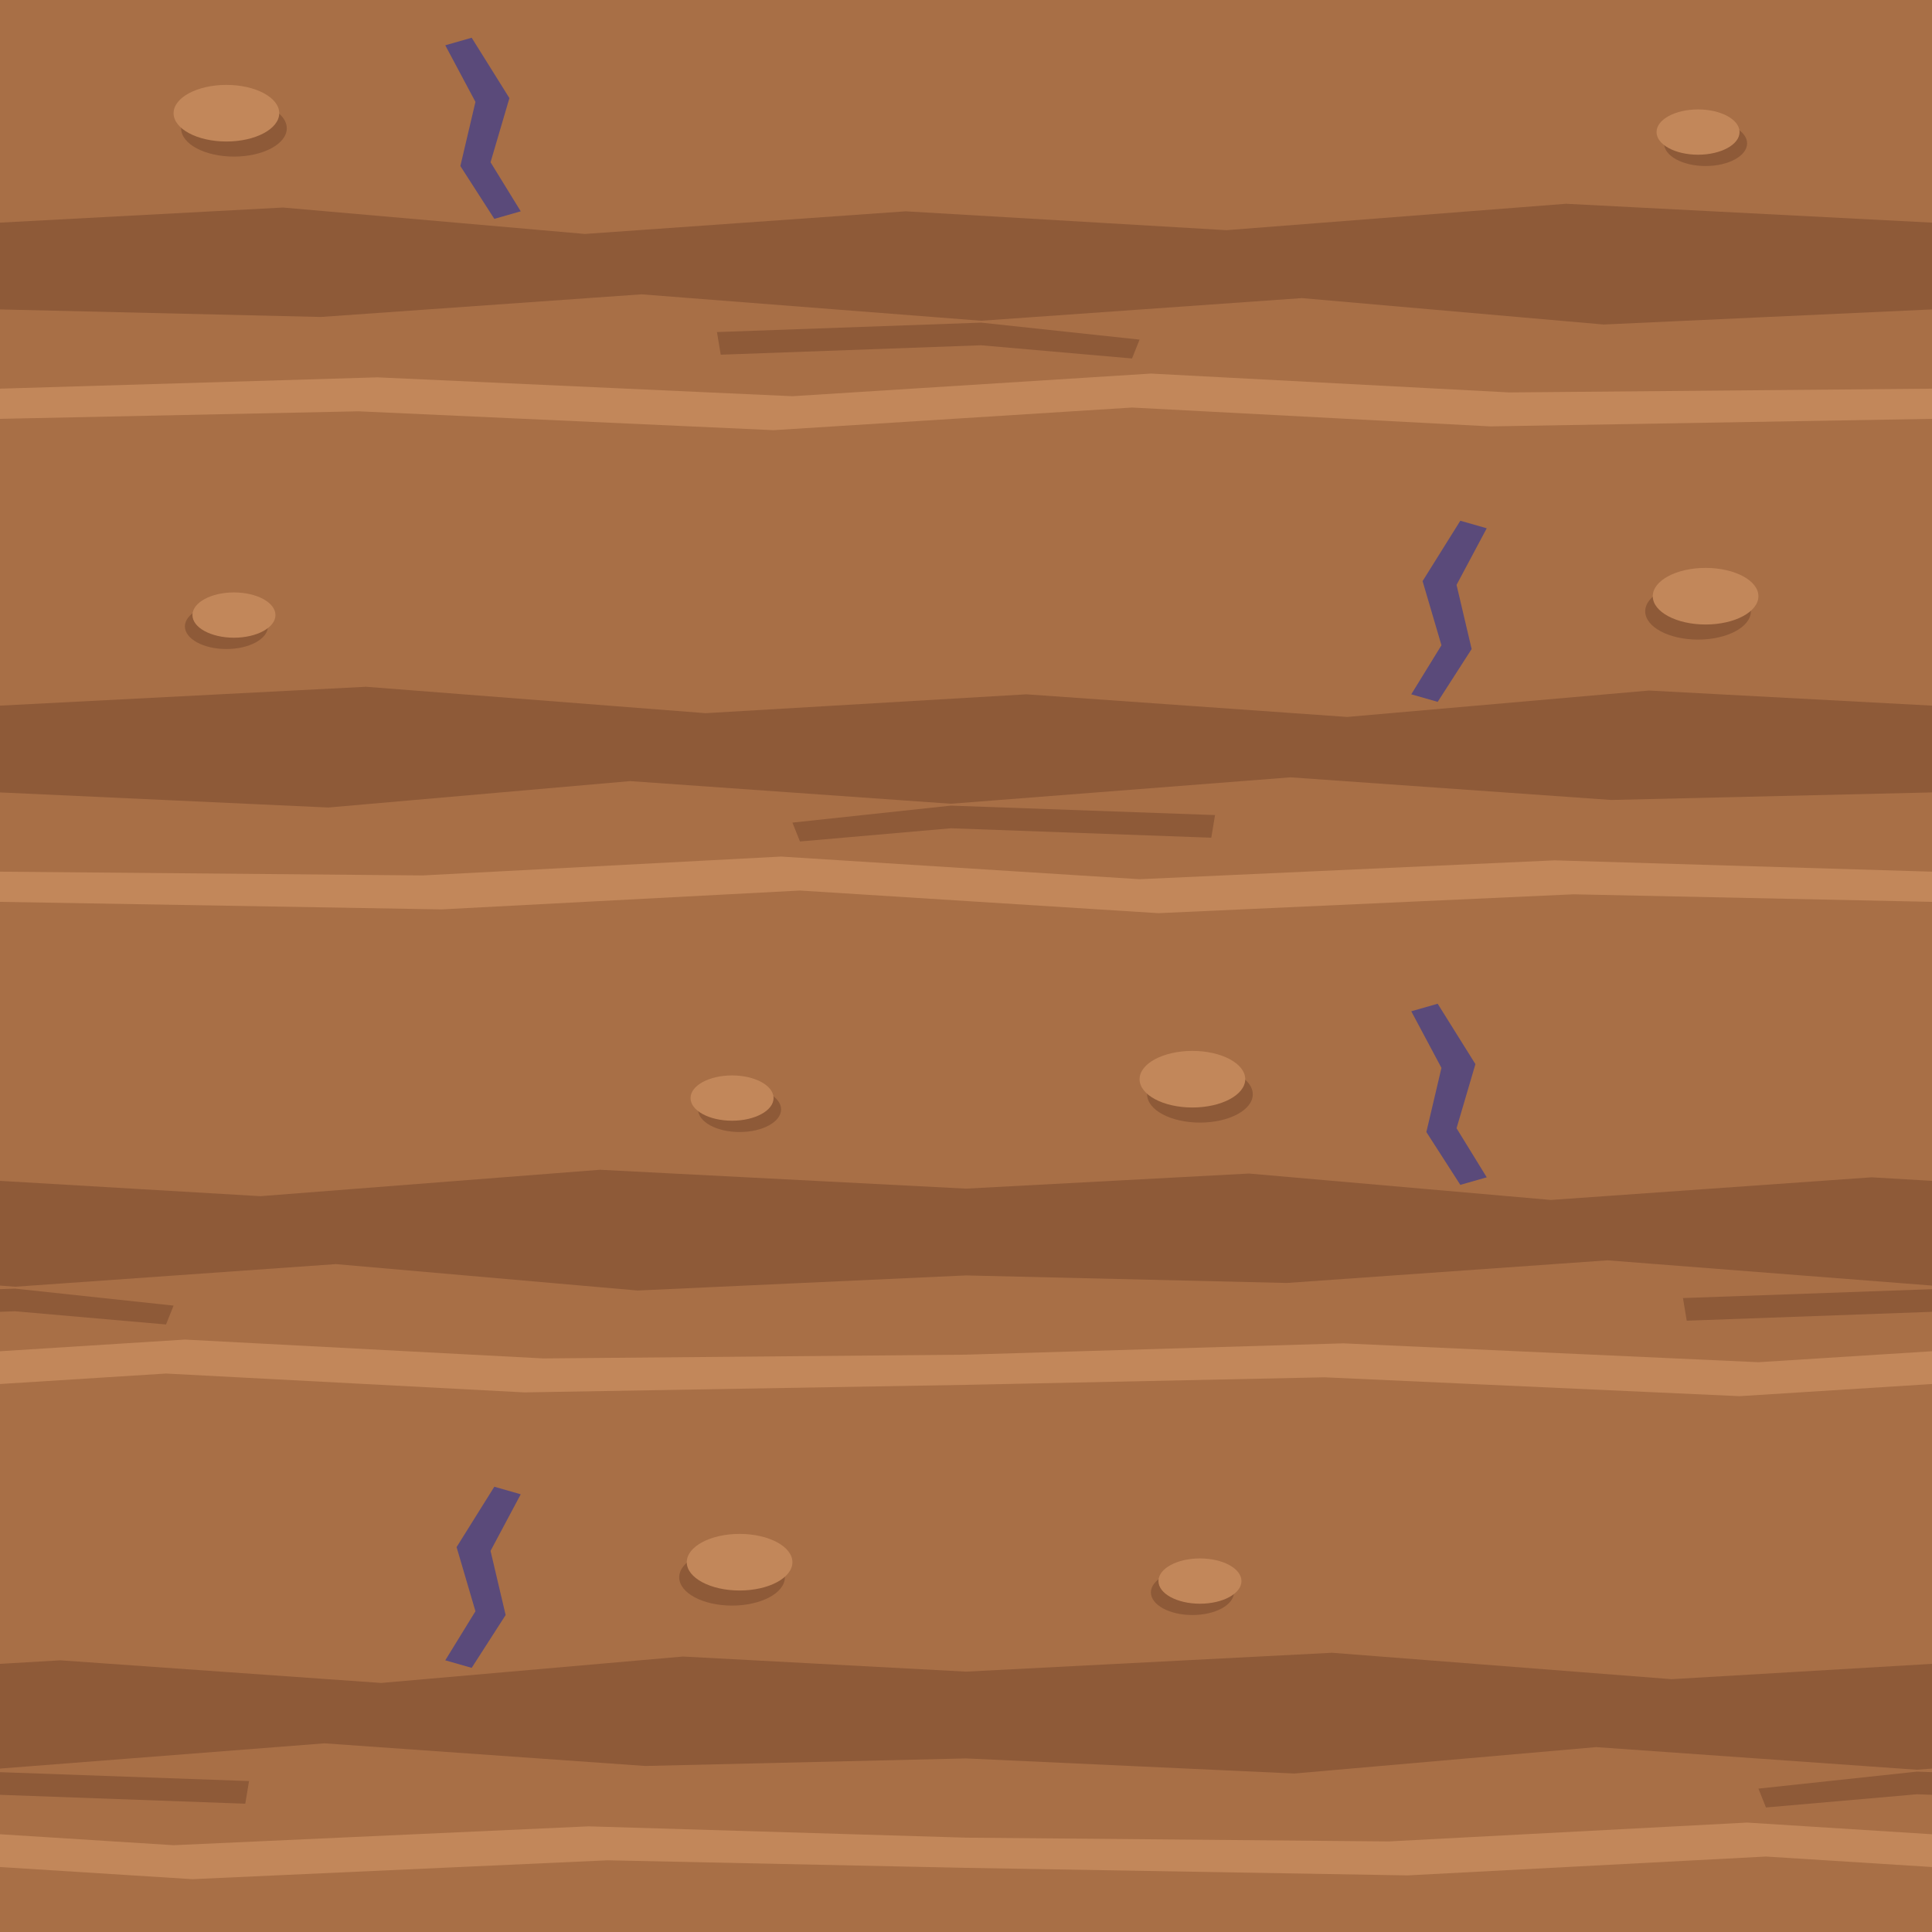
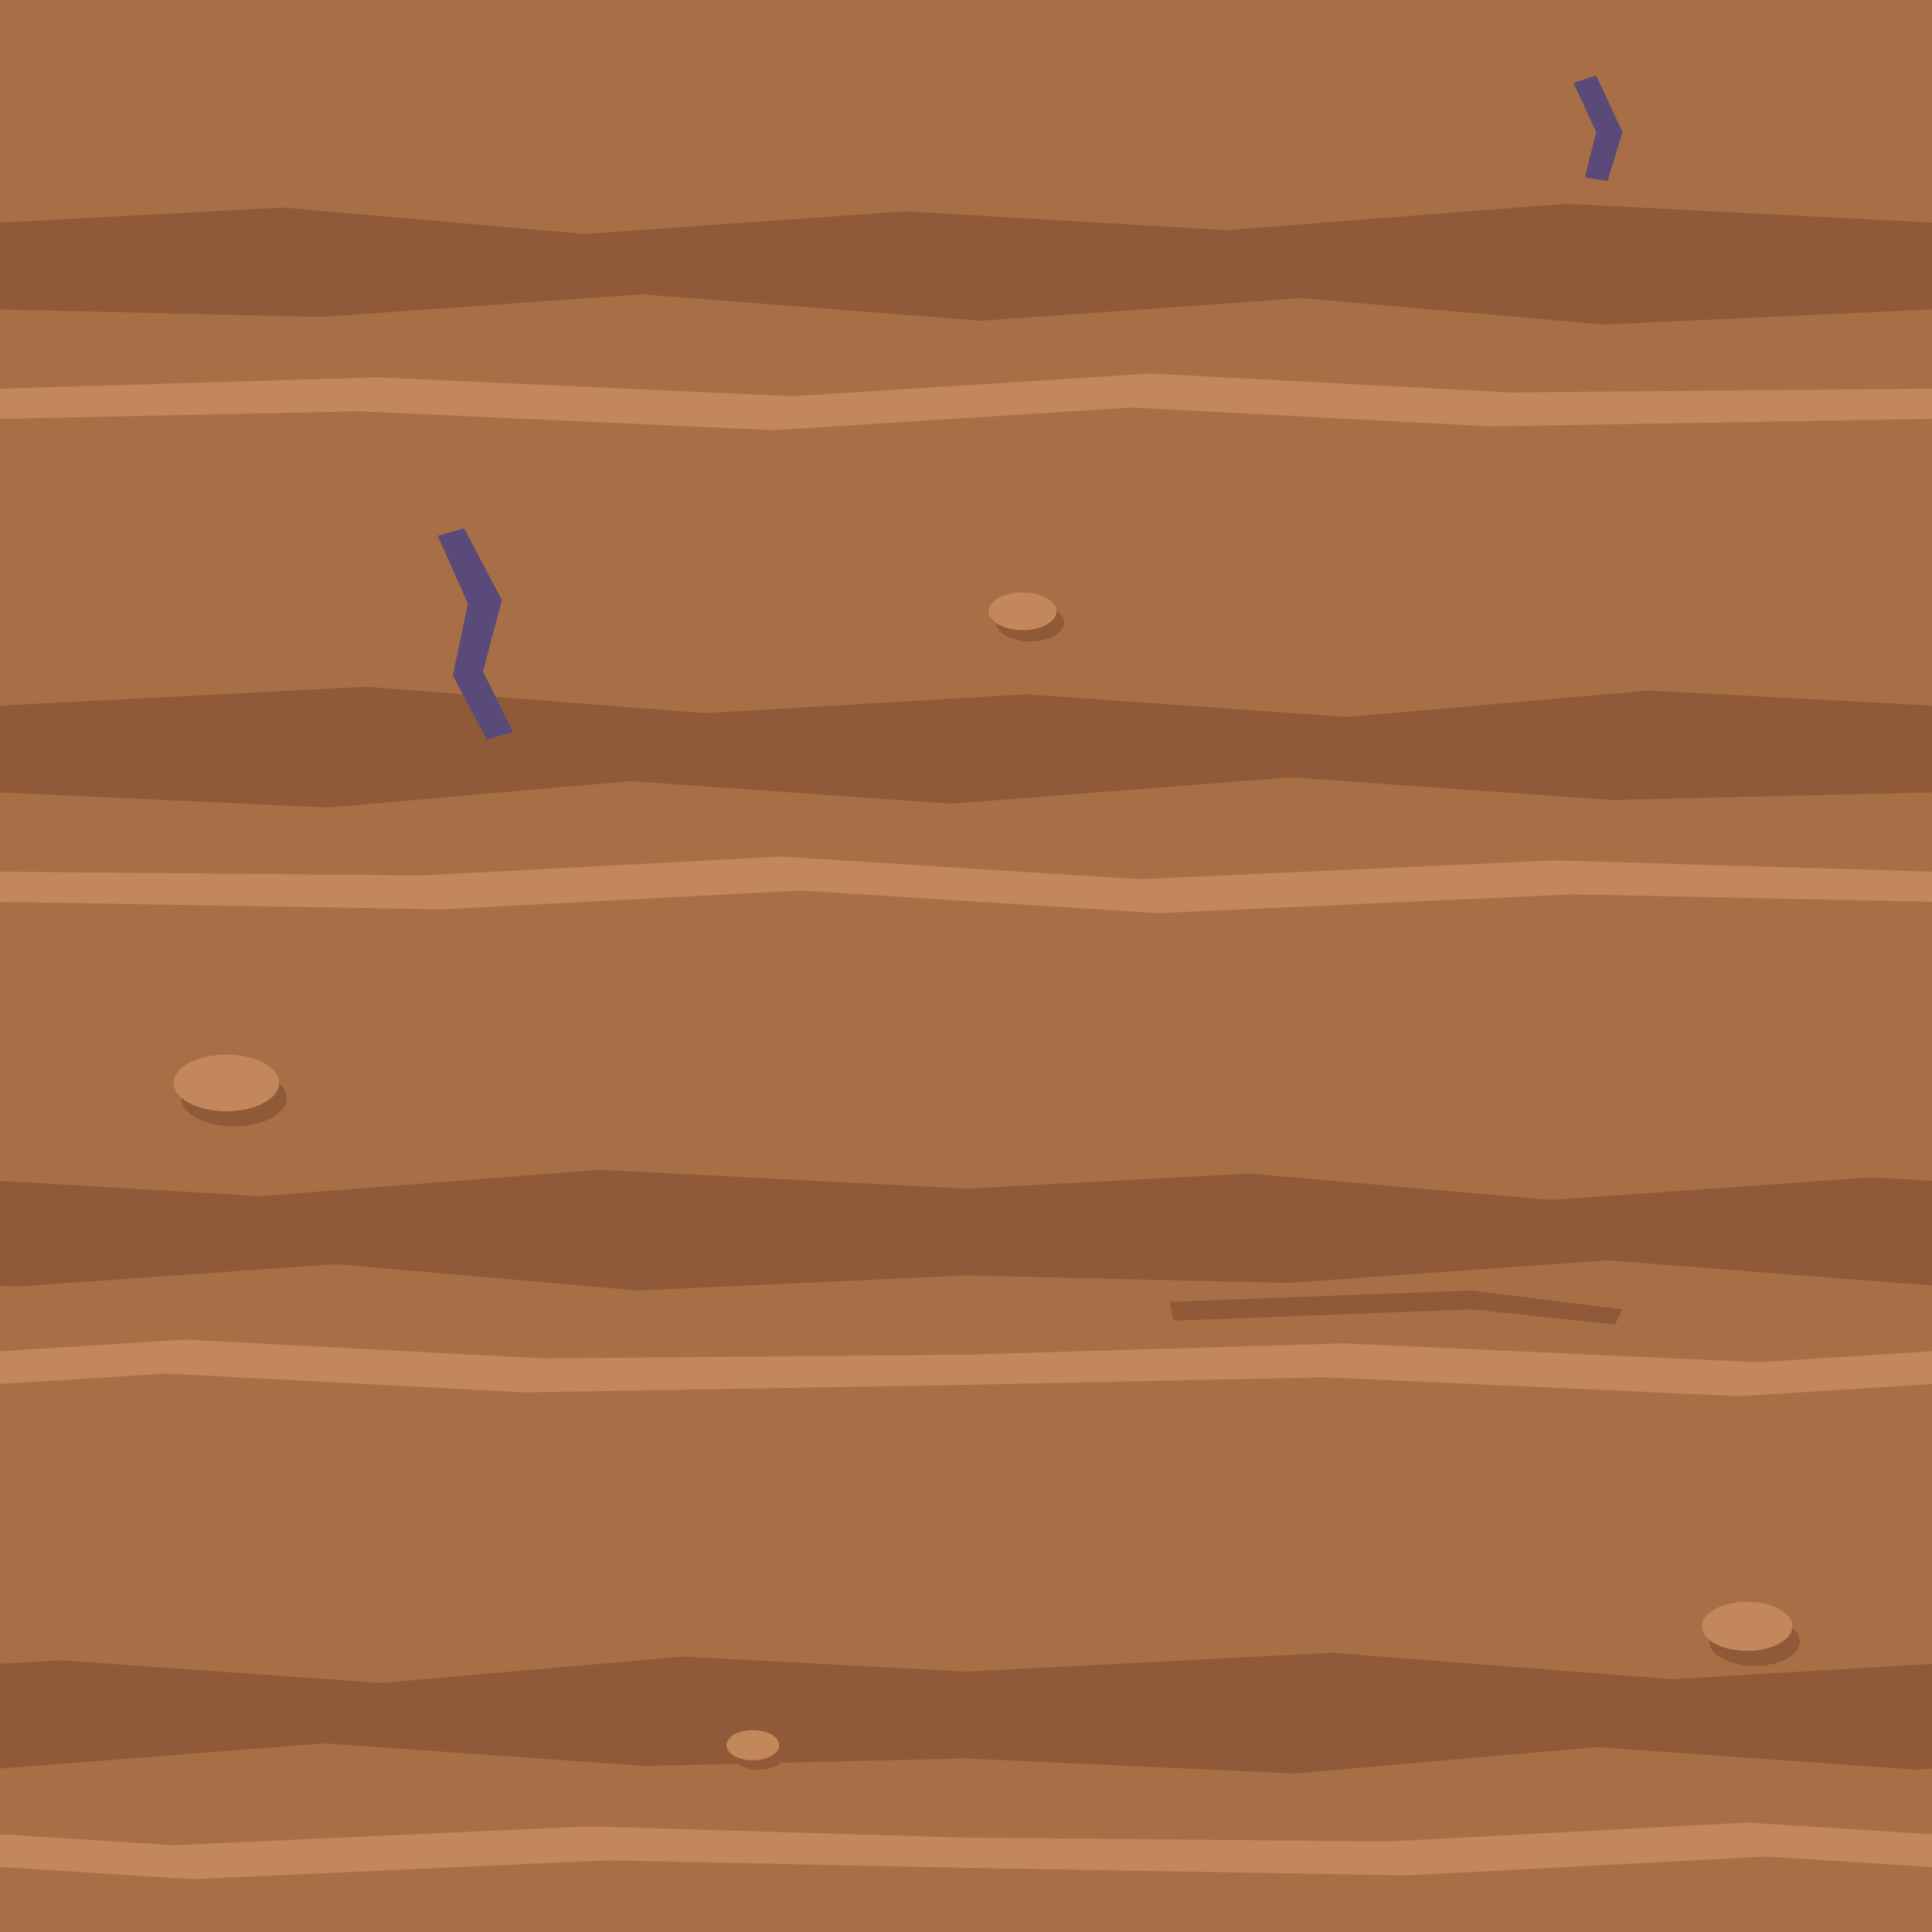
<svg xmlns="http://www.w3.org/2000/svg" viewBox="0 0 1024 1024" width="1024" height="1024">
  <defs>
    <g id="band">
      <path fill="#8e5a38" d="M0,118 L150,110 L310,124 L480,112 L650,122 L830,108 L1024,118 L1024,164 L850,172 L690,158 L520,170 L340,156 L170,168 L0,164 Z" />
      <path fill="#c2875a" d="M0,206 L200,200 L420,210 L610,198 L800,208 L1024,206 L1024,222 L790,226 L600,216 L410,228 L190,218 L0,222 Z" />
-       <path fill="#5a4a7a" d="M250,20 L270,52 L260,86 L276,112 L262,116 L244,88 L252,54 L236,24 Z" />
-       <path fill="#8e5a38" d="M380,176 L520,171 L604,180 L600,190 L520,183 L382,188 Z" />
-       <ellipse fill="#8e5a38" cx="124" cy="68" rx="28" ry="15" />
-       <ellipse fill="#c2875a" cx="120" cy="60" rx="28" ry="15" />
-       <ellipse fill="#8e5a38" cx="904" cy="76" rx="22" ry="12" />
-       <ellipse fill="#c2875a" cx="900" cy="70" rx="22" ry="12" />
    </g>
  </defs>
  <rect width="1024" height="1024" fill="#a86f46" />
  <use href="#band" />
  <use href="#band" transform="translate(1024 256) scale(-1 1)" />
  <use href="#band" transform="translate(512 512)" />
  <use href="#band" transform="translate(-512 512)" />
  <use href="#band" transform="translate(1536 768) scale(-1 1)" />
  <use href="#band" transform="translate(512 768) scale(-1 1)" />
+   <path fill="#5a4a7a" d="M246,280 L266,318 L256,356 L272,388 L258,392 L240,358 L248,320 L232,284 Z" />
+   <path fill="#8e5a38" d="M620,690 L780,684 L860,694 L856,702 L780,694 L622,700 Z" />
+   <path fill="#5a4a7a" d="M846,40 L860,70 L852,96 L840,94 L846,70 L834,44 Z" />
+   <ellipse fill="#8e5a38" cx="124" cy="582" rx="28" ry="15" />
+   <ellipse fill="#c2875a" cx="120" cy="574" rx="28" ry="15" />
+   <ellipse fill="#8e5a38" cx="546" cy="330" rx="18" ry="10" />
+   <ellipse fill="#c2875a" cx="542" cy="324" rx="18" ry="10" />
+   <ellipse fill="#8e5a38" cx="930" cy="870" rx="24" ry="13" />
+   <ellipse fill="#c2875a" cx="926" cy="862" rx="24" ry="13" />
+   <ellipse fill="#8e5a38" cx="402" cy="930" rx="14" ry="8" />
+   <ellipse fill="#c2875a" cx="399" cy="925" rx="14" ry="8" />
</svg>
